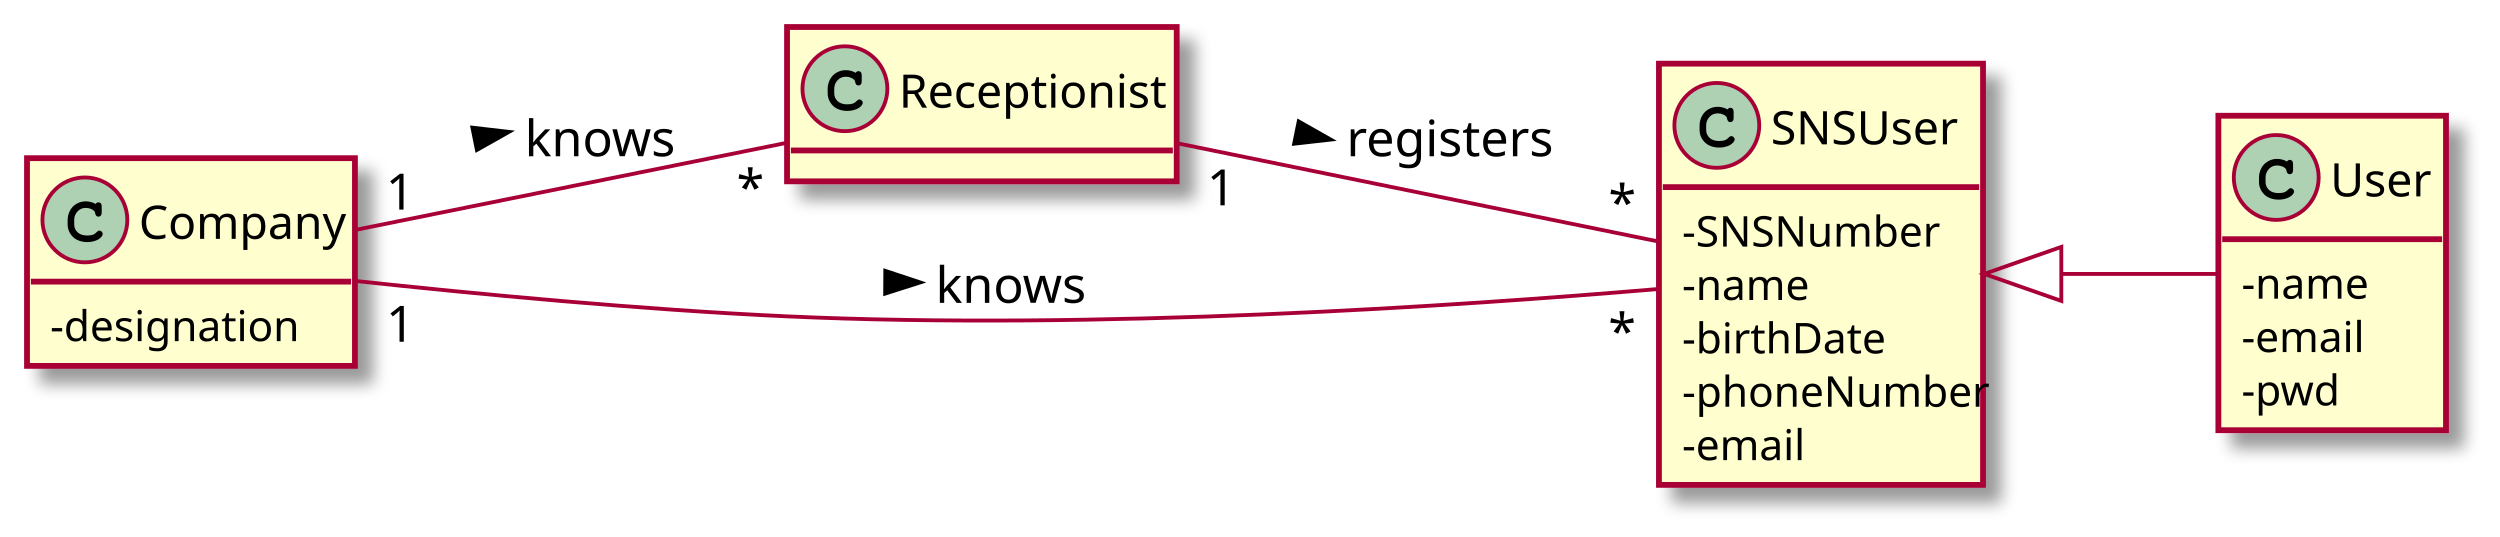
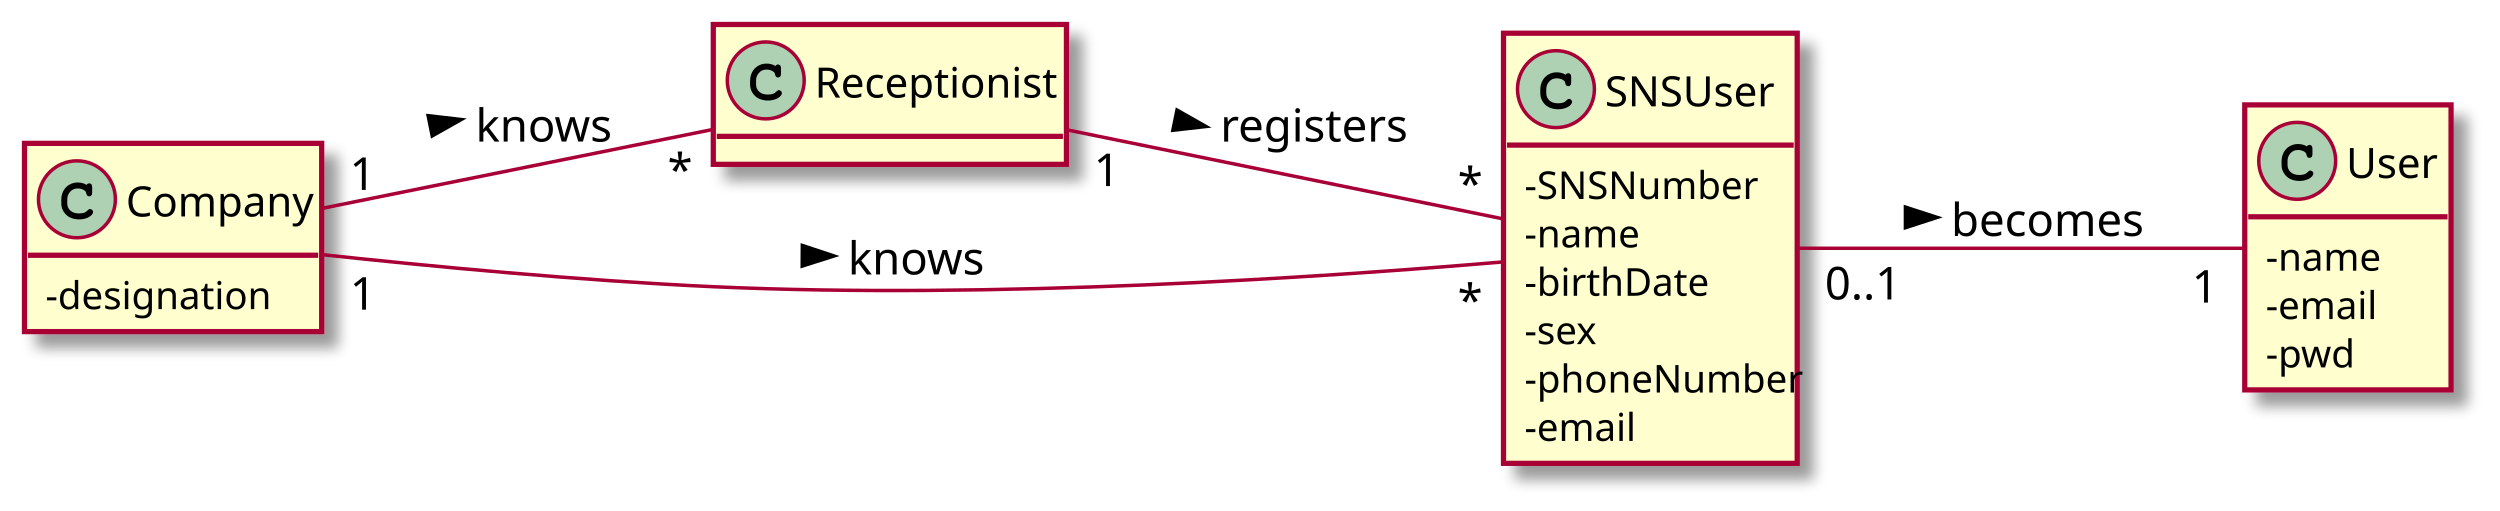
- <svg xmlns="http://www.w3.org/2000/svg" contentScriptType="application/ecmascript" contentStyleType="text/css" height="139px" preserveAspectRatio="none" style="width:648px;height:139px;background:#FFFFFF;" version="1.1" viewBox="0 0 648 139" width="648px" zoomAndPan="magnify">
+ <svg xmlns="http://www.w3.org/2000/svg" contentScriptType="application/ecmascript" contentStyleType="text/css" height="146px" preserveAspectRatio="none" style="width:715px;height:146px;background:#FFFFFF;" version="1.1" viewBox="0 0 715 146" width="715px" zoomAndPan="magnify">
  <defs>
-     <filter height="300%" id="fedn0pqh4hsgd" width="300%" x="-1" y="-1">
+     <filter height="300%" id="fg84xkyeobpbh" width="300%" x="-1" y="-1">
      <feGaussianBlur result="blurOut" stdDeviation="2.0" />
      <feColorMatrix in="blurOut" result="blurOut2" type="matrix" values="0 0 0 0 0 0 0 0 0 0 0 0 0 0 0 0 0 0 .4 0" />
      <feOffset dx="4.0" dy="4.0" in="blurOut2" result="blurOut3" />
      <feBlend in="SourceGraphic" in2="blurOut3" mode="normal" />
    </filter>
  </defs>
  <g>
-     <rect codeLine="5" fill="#FEFECE" filter="url(#fedn0pqh4hsgd)" height="40" id="Receptionist" style="stroke:#A80036;stroke-width:1.5;" width="101" x="204" y="7" />
+     <rect codeLine="5" fill="#FEFECE" filter="url(#fg84xkyeobpbh)" height="40" id="Receptionist" style="stroke:#A80036;stroke-width:1.5;" width="101" x="204" y="7" />
    <ellipse cx="219" cy="23" fill="#ADD1B2" rx="11" ry="11" style="stroke:#A80036;stroke-width:1.0;" />
    <path d="M221.766,18.875 Q221.922,18.656 222.109,18.547 Q222.297,18.438 222.516,18.438 Q222.891,18.438 223.125,18.703 Q223.359,18.953 223.359,19.562 L223.359,21.016 Q223.359,21.625 223.125,21.891 Q222.891,22.156 222.516,22.156 Q222.172,22.156 221.969,21.953 Q221.766,21.766 221.656,21.25 Q221.609,20.891 221.422,20.703 Q221.094,20.328 220.484,20.109 Q219.875,19.891 219.25,19.891 Q218.484,19.891 217.844,20.219 Q217.219,20.547 216.719,21.297 Q216.234,22.047 216.234,23.078 L216.234,24.172 Q216.234,25.406 217.125,26.234 Q218.016,27.047 219.609,27.047 Q220.547,27.047 221.203,26.797 Q221.594,26.641 222.016,26.203 Q222.281,25.938 222.422,25.859 Q222.578,25.781 222.781,25.781 Q223.109,25.781 223.359,26.047 Q223.625,26.297 223.625,26.641 Q223.625,26.984 223.281,27.391 Q222.781,27.969 221.984,28.297 Q220.906,28.75 219.609,28.75 Q218.094,28.75 216.891,28.125 Q215.906,27.625 215.219,26.562 Q214.531,25.484 214.531,24.203 L214.531,23.047 Q214.531,21.719 215.141,20.578 Q215.766,19.422 216.859,18.812 Q217.953,18.188 219.188,18.188 Q219.922,18.188 220.562,18.359 Q221.219,18.516 221.766,18.875 Z " fill="#000000" />
    <text fill="#000000" font-family="sans-serif" font-size="12" lengthAdjust="spacing" textLength="69" x="233" y="27.91">Receptionist</text>
    <line style="stroke:#A80036;stroke-width:1.5;" x1="205" x2="304" y1="39" y2="39" />
-     <rect codeLine="8" fill="#FEFECE" filter="url(#fedn0pqh4hsgd)" height="109.18" id="SNSUser" style="stroke:#A80036;stroke-width:1.5;" width="84" x="430" y="16.5" />
-     <ellipse cx="445" cy="32.5" fill="#ADD1B2" rx="11" ry="11" style="stroke:#A80036;stroke-width:1.0;" />
-     <path d="M447.766,28.375 Q447.922,28.156 448.109,28.047 Q448.297,27.938 448.516,27.938 Q448.891,27.938 449.125,28.203 Q449.359,28.453 449.359,29.062 L449.359,30.516 Q449.359,31.125 449.125,31.391 Q448.891,31.656 448.516,31.656 Q448.172,31.656 447.969,31.453 Q447.766,31.266 447.656,30.75 Q447.609,30.391 447.422,30.203 Q447.094,29.828 446.484,29.609 Q445.875,29.391 445.25,29.391 Q444.484,29.391 443.844,29.719 Q443.219,30.047 442.719,30.797 Q442.234,31.547 442.234,32.578 L442.234,33.672 Q442.234,34.906 443.125,35.734 Q444.016,36.547 445.609,36.547 Q446.547,36.547 447.203,36.297 Q447.594,36.141 448.016,35.703 Q448.281,35.438 448.422,35.359 Q448.578,35.281 448.781,35.281 Q449.109,35.281 449.359,35.547 Q449.625,35.797 449.625,36.141 Q449.625,36.484 449.281,36.891 Q448.781,37.469 447.984,37.797 Q446.906,38.25 445.609,38.25 Q444.094,38.25 442.891,37.625 Q441.906,37.125 441.219,36.062 Q440.531,34.984 440.531,33.703 L440.531,32.547 Q440.531,31.219 441.141,30.078 Q441.766,28.922 442.859,28.312 Q443.953,27.688 445.188,27.688 Q445.922,27.688 446.562,27.859 Q447.219,28.016 447.766,28.375 Z " fill="#000000" />
-     <text fill="#000000" font-family="sans-serif" font-size="12" lengthAdjust="spacing" textLength="52" x="459" y="37.41">SNSUser</text>
-     <line style="stroke:#A80036;stroke-width:1.5;" x1="431" x2="513" y1="48.5" y2="48.5" />
-     <text fill="#000000" font-family="sans-serif" font-size="11" lengthAdjust="spacing" textLength="62" x="436" y="63.919">-SNSNumber</text>
-     <text fill="#000000" font-family="sans-serif" font-size="11" lengthAdjust="spacing" textLength="30" x="436" y="77.755">-name</text>
-     <text fill="#000000" font-family="sans-serif" font-size="11" lengthAdjust="spacing" textLength="47" x="436" y="91.591">-birthDate</text>
-     <text fill="#000000" font-family="sans-serif" font-size="11" lengthAdjust="spacing" textLength="71" x="436" y="105.427">-phoneNumber</text>
-     <text fill="#000000" font-family="sans-serif" font-size="11" lengthAdjust="spacing" textLength="28" x="436" y="119.263">-email</text>
-     <rect codeLine="16" fill="#FEFECE" filter="url(#fedn0pqh4hsgd)" height="53.836" id="Company" style="stroke:#A80036;stroke-width:1.5;" width="85" x="7" y="41" />
+     <rect codeLine="8" fill="#FEFECE" filter="url(#fg84xkyeobpbh)" height="123.016" id="SNSUser" style="stroke:#A80036;stroke-width:1.5;" width="84" x="430" y="9.5" />
+     <ellipse cx="445" cy="25.5" fill="#ADD1B2" rx="11" ry="11" style="stroke:#A80036;stroke-width:1.0;" />
+     <path d="M447.766,21.375 Q447.922,21.156 448.109,21.047 Q448.297,20.938 448.516,20.938 Q448.891,20.938 449.125,21.203 Q449.359,21.453 449.359,22.062 L449.359,23.516 Q449.359,24.125 449.125,24.391 Q448.891,24.656 448.516,24.656 Q448.172,24.656 447.969,24.453 Q447.766,24.266 447.656,23.75 Q447.609,23.391 447.422,23.203 Q447.094,22.828 446.484,22.609 Q445.875,22.391 445.25,22.391 Q444.484,22.391 443.844,22.719 Q443.219,23.047 442.719,23.797 Q442.234,24.547 442.234,25.578 L442.234,26.672 Q442.234,27.906 443.125,28.734 Q444.016,29.547 445.609,29.547 Q446.547,29.547 447.203,29.297 Q447.594,29.141 448.016,28.703 Q448.281,28.438 448.422,28.359 Q448.578,28.281 448.781,28.281 Q449.109,28.281 449.359,28.547 Q449.625,28.797 449.625,29.141 Q449.625,29.484 449.281,29.891 Q448.781,30.469 447.984,30.797 Q446.906,31.25 445.609,31.25 Q444.094,31.25 442.891,30.625 Q441.906,30.125 441.219,29.062 Q440.531,27.984 440.531,26.703 L440.531,25.547 Q440.531,24.219 441.141,23.078 Q441.766,21.922 442.859,21.312 Q443.953,20.688 445.188,20.688 Q445.922,20.688 446.562,20.859 Q447.219,21.016 447.766,21.375 Z " fill="#000000" />
+     <text fill="#000000" font-family="sans-serif" font-size="12" lengthAdjust="spacing" textLength="52" x="459" y="30.41">SNSUser</text>
+     <line style="stroke:#A80036;stroke-width:1.5;" x1="431" x2="513" y1="41.5" y2="41.5" />
+     <text fill="#000000" font-family="sans-serif" font-size="11" lengthAdjust="spacing" textLength="62" x="436" y="56.919">-SNSNumber</text>
+     <text fill="#000000" font-family="sans-serif" font-size="11" lengthAdjust="spacing" textLength="30" x="436" y="70.755">-name</text>
+     <text fill="#000000" font-family="sans-serif" font-size="11" lengthAdjust="spacing" textLength="47" x="436" y="84.591">-birthDate</text>
+     <text fill="#000000" font-family="sans-serif" font-size="11" lengthAdjust="spacing" textLength="22" x="436" y="98.427">-sex</text>
+     <text fill="#000000" font-family="sans-serif" font-size="11" lengthAdjust="spacing" textLength="71" x="436" y="112.263">-phoneNumber</text>
+     <text fill="#000000" font-family="sans-serif" font-size="11" lengthAdjust="spacing" textLength="28" x="436" y="126.099">-email</text>
+     <rect codeLine="17" fill="#FEFECE" filter="url(#fg84xkyeobpbh)" height="53.836" id="Company" style="stroke:#A80036;stroke-width:1.5;" width="85" x="7" y="41" />
    <ellipse cx="22" cy="57" fill="#ADD1B2" rx="11" ry="11" style="stroke:#A80036;stroke-width:1.0;" />
    <path d="M24.766,52.875 Q24.922,52.656 25.109,52.547 Q25.297,52.438 25.516,52.438 Q25.891,52.438 26.125,52.703 Q26.359,52.953 26.359,53.562 L26.359,55.016 Q26.359,55.625 26.125,55.891 Q25.891,56.156 25.516,56.156 Q25.172,56.156 24.969,55.953 Q24.766,55.766 24.656,55.25 Q24.609,54.891 24.422,54.703 Q24.094,54.328 23.484,54.109 Q22.875,53.891 22.25,53.891 Q21.484,53.891 20.844,54.219 Q20.219,54.547 19.719,55.297 Q19.234,56.047 19.234,57.078 L19.234,58.172 Q19.234,59.406 20.125,60.234 Q21.016,61.047 22.609,61.047 Q23.547,61.047 24.203,60.797 Q24.594,60.641 25.016,60.203 Q25.281,59.938 25.422,59.859 Q25.578,59.781 25.781,59.781 Q26.109,59.781 26.359,60.047 Q26.625,60.297 26.625,60.641 Q26.625,60.984 26.281,61.391 Q25.781,61.969 24.984,62.297 Q23.906,62.75 22.609,62.75 Q21.094,62.75 19.891,62.125 Q18.906,61.625 18.219,60.562 Q17.531,59.484 17.531,58.203 L17.531,57.047 Q17.531,55.719 18.141,54.578 Q18.766,53.422 19.859,52.812 Q20.953,52.188 22.188,52.188 Q22.922,52.188 23.562,52.359 Q24.219,52.516 24.766,52.875 Z " fill="#000000" />
    <text fill="#000000" font-family="sans-serif" font-size="12" lengthAdjust="spacing" textLength="53" x="36" y="61.91">Company</text>
    <line style="stroke:#A80036;stroke-width:1.5;" x1="8" x2="91" y1="73" y2="73" />
    <text fill="#000000" font-family="sans-serif" font-size="11" lengthAdjust="spacing" textLength="59" x="13" y="88.419">-designation</text>
-     <rect codeLine="20" fill="#FEFECE" filter="url(#fedn0pqh4hsgd)" height="81.508" id="User" style="stroke:#A80036;stroke-width:1.5;" width="59" x="575" y="30" />
-     <ellipse cx="590" cy="46" fill="#ADD1B2" rx="11" ry="11" style="stroke:#A80036;stroke-width:1.0;" />
-     <path d="M592.766,41.875 Q592.922,41.656 593.109,41.547 Q593.297,41.438 593.516,41.438 Q593.891,41.438 594.125,41.703 Q594.359,41.953 594.359,42.562 L594.359,44.016 Q594.359,44.625 594.125,44.891 Q593.891,45.156 593.516,45.156 Q593.172,45.156 592.969,44.953 Q592.766,44.766 592.656,44.25 Q592.609,43.891 592.422,43.703 Q592.094,43.328 591.484,43.109 Q590.875,42.891 590.25,42.891 Q589.484,42.891 588.844,43.219 Q588.219,43.547 587.719,44.297 Q587.234,45.047 587.234,46.078 L587.234,47.172 Q587.234,48.406 588.125,49.234 Q589.016,50.047 590.609,50.047 Q591.547,50.047 592.203,49.797 Q592.594,49.641 593.016,49.203 Q593.281,48.938 593.422,48.859 Q593.578,48.781 593.781,48.781 Q594.109,48.781 594.359,49.047 Q594.625,49.297 594.625,49.641 Q594.625,49.984 594.281,50.391 Q593.781,50.969 592.984,51.297 Q591.906,51.75 590.609,51.75 Q589.094,51.75 587.891,51.125 Q586.906,50.625 586.219,49.562 Q585.531,48.484 585.531,47.203 L585.531,46.047 Q585.531,44.719 586.141,43.578 Q586.766,42.422 587.859,41.812 Q588.953,41.188 590.188,41.188 Q590.922,41.188 591.562,41.359 Q592.219,41.516 592.766,41.875 Z " fill="#000000" />
-     <text fill="#000000" font-family="sans-serif" font-size="12" lengthAdjust="spacing" textLength="27" x="604" y="50.91">User</text>
-     <line style="stroke:#A80036;stroke-width:1.5;" x1="576" x2="633" y1="62" y2="62" />
-     <text fill="#000000" font-family="sans-serif" font-size="11" lengthAdjust="spacing" textLength="30" x="581" y="77.419">-name</text>
-     <text fill="#000000" font-family="sans-serif" font-size="11" lengthAdjust="spacing" textLength="28" x="581" y="91.255">-email</text>
-     <text fill="#000000" font-family="sans-serif" font-size="11" lengthAdjust="spacing" textLength="26" x="581" y="105.091">-pwd</text>
-     <path codeLine="26" d="M305.21,37.15 C343,44.87 394.36,55.35 429.86,62.6 " fill="none" id="Receptionist-SNSUser" style="stroke:#A80036;stroke-width:1.0;" />
+     <rect codeLine="21" fill="#FEFECE" filter="url(#fg84xkyeobpbh)" height="81.508" id="User" style="stroke:#A80036;stroke-width:1.5;" width="59" x="642" y="30" />
+     <ellipse cx="657" cy="46" fill="#ADD1B2" rx="11" ry="11" style="stroke:#A80036;stroke-width:1.0;" />
+     <path d="M659.766,41.875 Q659.922,41.656 660.109,41.547 Q660.297,41.438 660.516,41.438 Q660.891,41.438 661.125,41.703 Q661.359,41.953 661.359,42.562 L661.359,44.016 Q661.359,44.625 661.125,44.891 Q660.891,45.156 660.516,45.156 Q660.172,45.156 659.969,44.953 Q659.766,44.766 659.656,44.25 Q659.609,43.891 659.422,43.703 Q659.094,43.328 658.484,43.109 Q657.875,42.891 657.25,42.891 Q656.484,42.891 655.844,43.219 Q655.219,43.547 654.719,44.297 Q654.234,45.047 654.234,46.078 L654.234,47.172 Q654.234,48.406 655.125,49.234 Q656.016,50.047 657.609,50.047 Q658.547,50.047 659.203,49.797 Q659.594,49.641 660.016,49.203 Q660.281,48.938 660.422,48.859 Q660.578,48.781 660.781,48.781 Q661.109,48.781 661.359,49.047 Q661.625,49.297 661.625,49.641 Q661.625,49.984 661.281,50.391 Q660.781,50.969 659.984,51.297 Q658.906,51.75 657.609,51.75 Q656.094,51.75 654.891,51.125 Q653.906,50.625 653.219,49.562 Q652.531,48.484 652.531,47.203 L652.531,46.047 Q652.531,44.719 653.141,43.578 Q653.766,42.422 654.859,41.812 Q655.953,41.188 657.188,41.188 Q657.922,41.188 658.562,41.359 Q659.219,41.516 659.766,41.875 Z " fill="#000000" />
+     <text fill="#000000" font-family="sans-serif" font-size="12" lengthAdjust="spacing" textLength="27" x="671" y="50.91">User</text>
+     <line style="stroke:#A80036;stroke-width:1.5;" x1="643" x2="700" y1="62" y2="62" />
+     <text fill="#000000" font-family="sans-serif" font-size="11" lengthAdjust="spacing" textLength="30" x="648" y="77.419">-name</text>
+     <text fill="#000000" font-family="sans-serif" font-size="11" lengthAdjust="spacing" textLength="28" x="648" y="91.255">-email</text>
+     <text fill="#000000" font-family="sans-serif" font-size="11" lengthAdjust="spacing" textLength="26" x="648" y="105.091">-pwd</text>
+     <path codeLine="27" d="M305.21,37.15 C343,44.87 394.36,55.35 429.86,62.6 " fill="none" id="Receptionist-SNSUser" style="stroke:#A80036;stroke-width:1.0;" />
    <polygon fill="#000000" points="344.899,36.176,336.625,31.487,335.449,37.246,344.899,36.176" style="stroke:#000000;stroke-width:1.0;" />
    <text fill="#000000" font-family="sans-serif" font-size="13" lengthAdjust="spacing" textLength="50" x="349" y="40.495">registers</text>
    <text fill="#000000" font-family="sans-serif" font-size="13" lengthAdjust="spacing" textLength="7" x="312.833" y="53.222">1</text>
-     <text fill="#000000" font-family="sans-serif" font-size="13" lengthAdjust="spacing" textLength="5" x="416.909" y="57.189">*</text>
-     <path codeLine="27" d="M92.07,59.6 C124.43,53.07 169.46,43.97 203.74,37.05 " fill="none" id="Company-Receptionist" style="stroke:#A80036;stroke-width:1.0;" />
+     <text fill="#000000" font-family="sans-serif" font-size="13" lengthAdjust="spacing" textLength="5" x="416.909" y="57.204">*</text>
+     <path codeLine="28" d="M92.07,59.6 C124.43,53.07 169.46,43.97 203.74,37.05 " fill="none" id="Company-Receptionist" style="stroke:#A80036;stroke-width:1.0;" />
    <polygon fill="#000000" points="131.901,34.186,122.453,33.096,123.617,38.857,131.901,34.186" style="stroke:#000000;stroke-width:1.0;" />
    <text fill="#000000" font-family="sans-serif" font-size="13" lengthAdjust="spacing" textLength="37" x="136" y="40.495">knows</text>
    <text fill="#000000" font-family="sans-serif" font-size="13" lengthAdjust="spacing" textLength="7" x="99.988" y="54.321">1</text>
    <text fill="#000000" font-family="sans-serif" font-size="13" lengthAdjust="spacing" textLength="5" x="190.917" y="53.222">*</text>
-     <path codeLine="28" d="M92.13,72.83 C122.96,76.15 166.04,80.27 204,82 C283.95,85.64 377.38,79.38 429.83,74.91 " fill="none" id="Company-SNSUser" style="stroke:#A80036;stroke-width:1.0;" />
+     <path codeLine="29" d="M92.13,72.83 C122.96,76.15 166.04,80.27 204,82 C283.95,85.64 377.38,79.38 429.83,74.91 " fill="none" id="Company-SNSUser" style="stroke:#A80036;stroke-width:1.0;" />
    <polygon fill="#000000" points="238.5,73.207,229.473,70.212,229.437,76.09,238.5,73.207" style="stroke:#000000;stroke-width:1.0;" />
    <text fill="#000000" font-family="sans-serif" font-size="13" lengthAdjust="spacing" textLength="37" x="242.5" y="78.495">knows</text>
    <text fill="#000000" font-family="sans-serif" font-size="13" lengthAdjust="spacing" textLength="7" x="100.059" y="88.575">1</text>
-     <text fill="#000000" font-family="sans-serif" font-size="13" lengthAdjust="spacing" textLength="5" x="416.873" y="90.542">*</text>
-     <path codeLine="29" d="M534.48,71 C548.59,71 562.93,71 574.86,71 " fill="none" id="SNSUser-backto-User" style="stroke:#A80036;stroke-width:1.0;" />
-     <polygon fill="none" points="534.29,78,514.29,71,534.29,64,534.29,78" style="stroke:#A80036;stroke-width:1.0;" />
+     <text fill="#000000" font-family="sans-serif" font-size="13" lengthAdjust="spacing" textLength="5" x="416.873" y="90.556">*</text>
+     <path codeLine="30" d="M514.4,71 C552.63,71 608.42,71 641.92,71 " fill="none" id="SNSUser-User" style="stroke:#A80036;stroke-width:1.0;" />
+     <polygon fill="#000000" points="554,62.176,544.955,59.237,544.955,65.115,554,62.176" style="stroke:#000000;stroke-width:1.0;" />
+     <text fill="#000000" font-family="sans-serif" font-size="13" lengthAdjust="spacing" textLength="53" x="558" y="67.495">becomes</text>
+     <text fill="#000000" font-family="sans-serif" font-size="13" lengthAdjust="spacing" textLength="22" x="521.909" y="85.644">0..1</text>
+     <text fill="#000000" font-family="sans-serif" font-size="13" lengthAdjust="spacing" textLength="7" x="626.857" y="86.548">1</text>
  </g>
</svg>
